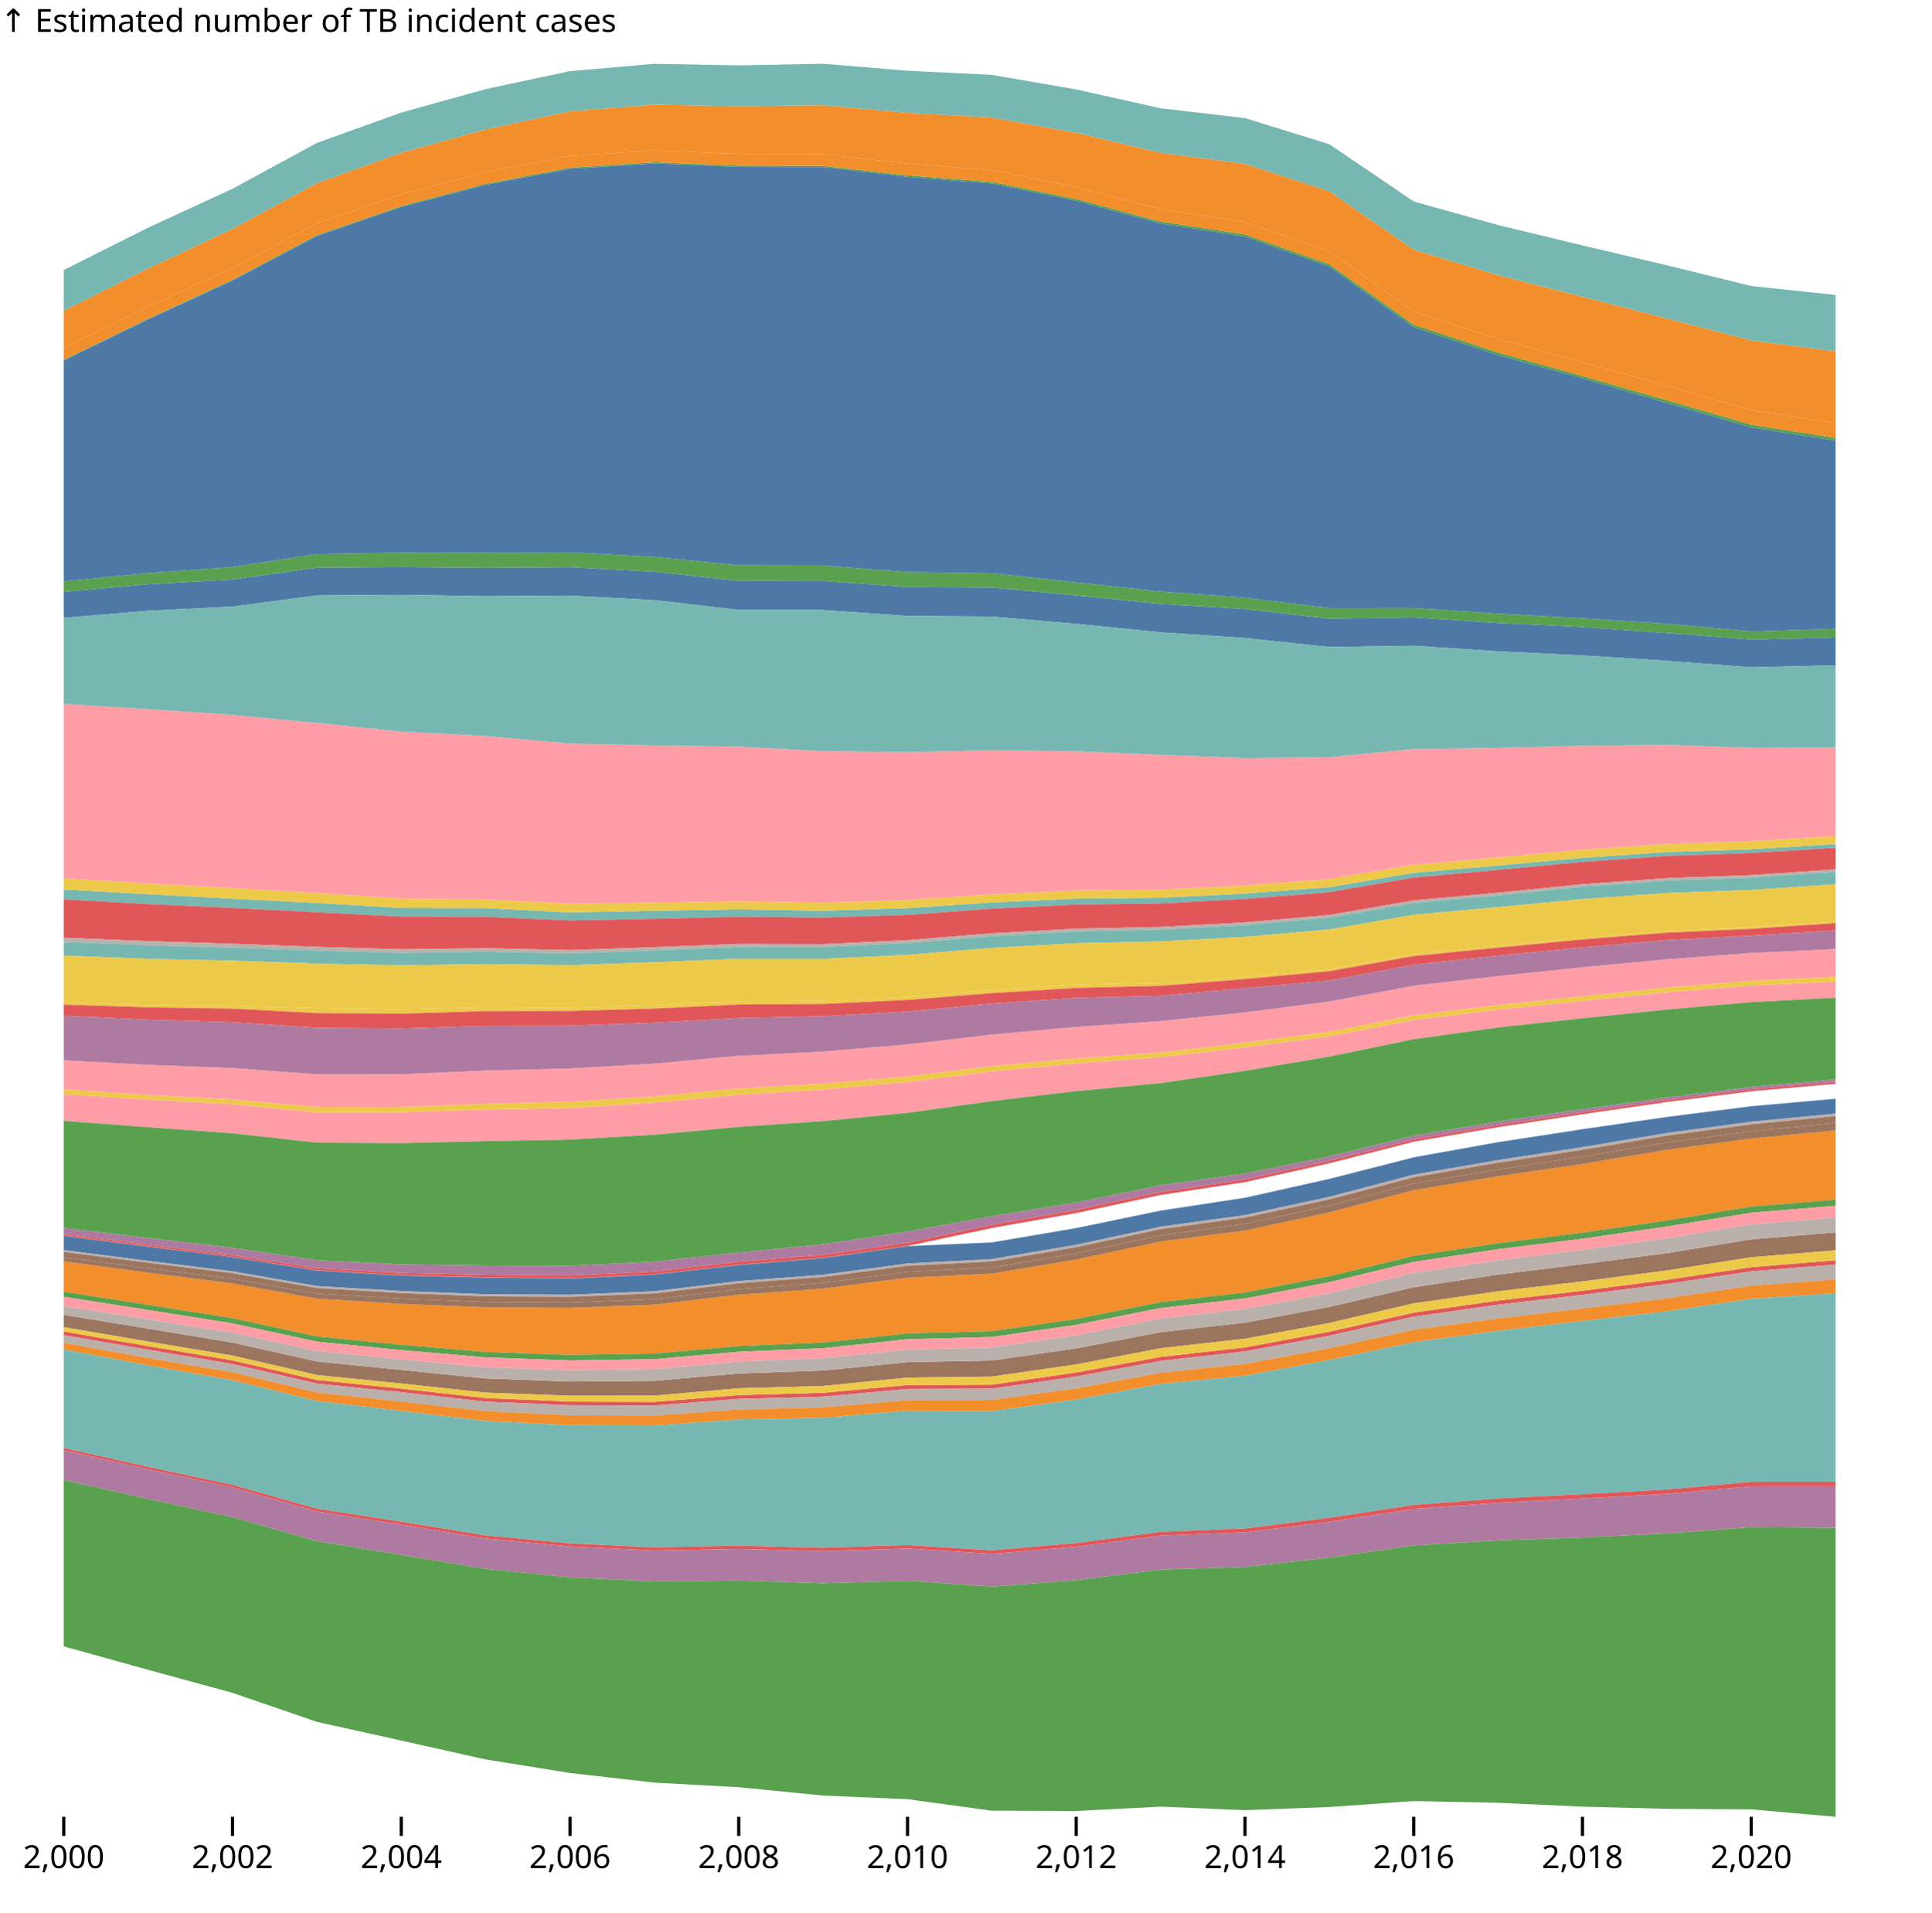
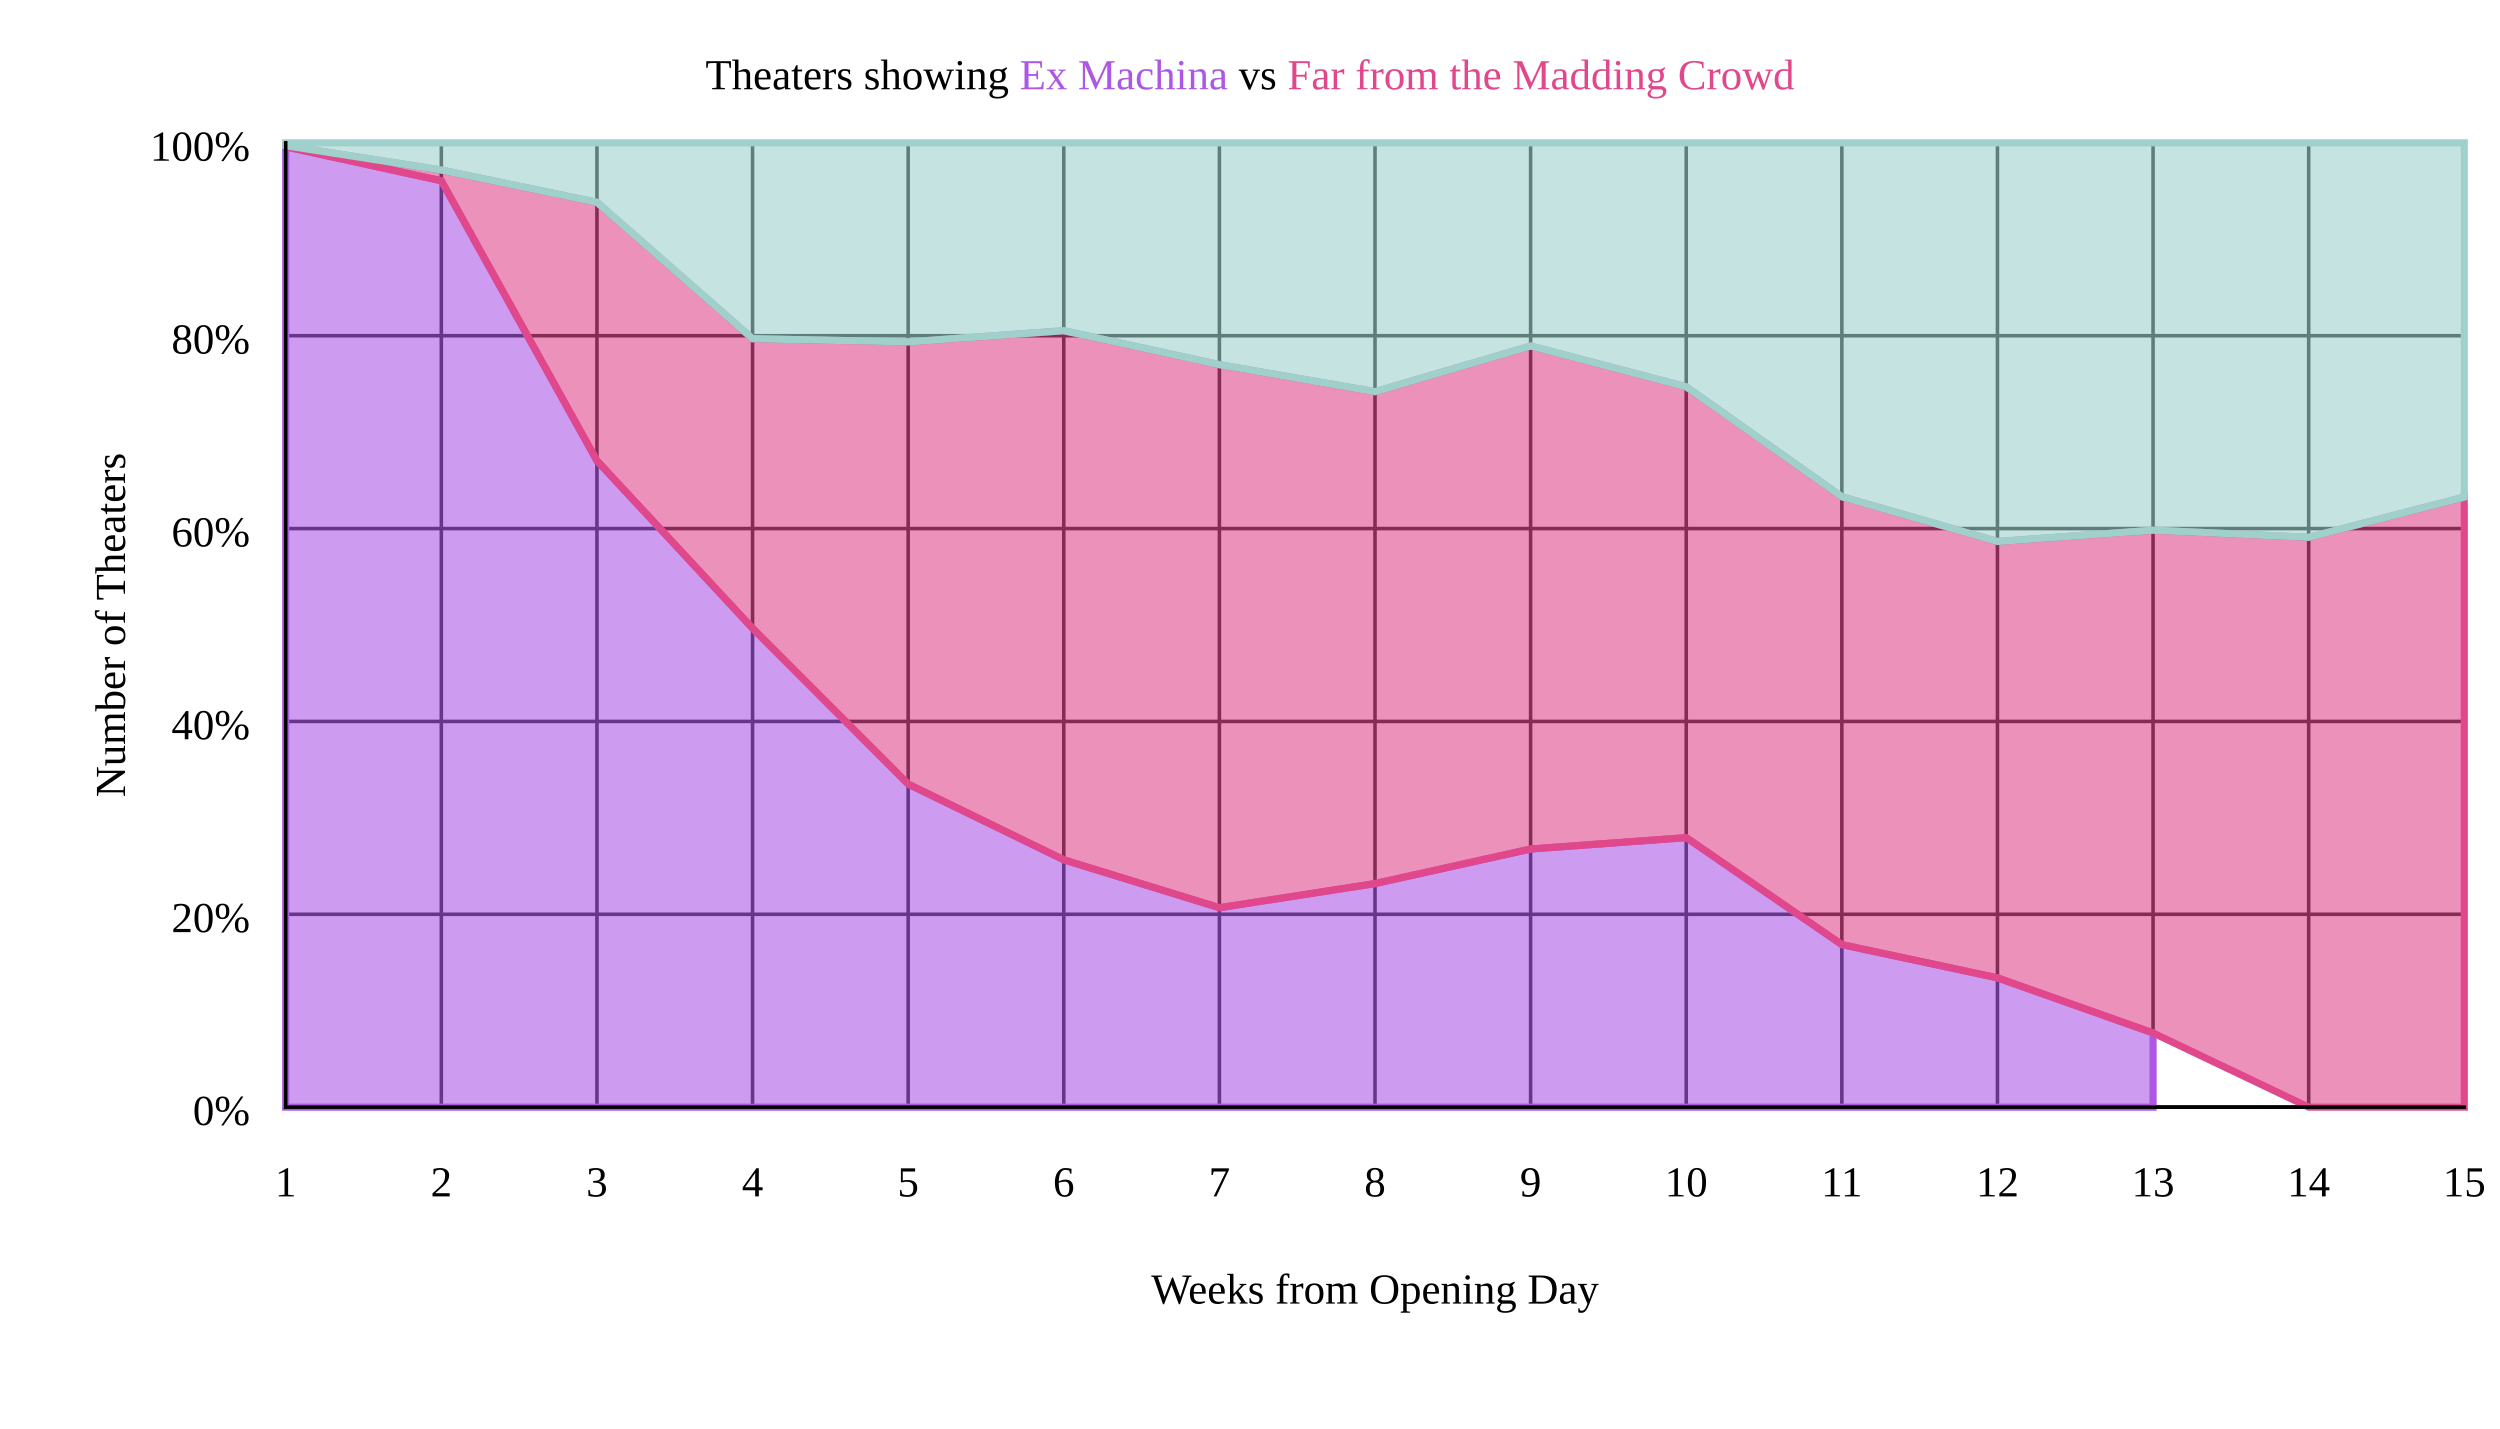
- <svg xmlns="http://www.w3.org/2000/svg" width="606" height="600" style="max-width:100%;height:intrinsic">
-   <path fill="#4e79a7" d="m20 387.745 26.476 3.398 26.476 3.27 26.477 4.221 26.476 1.56 26.476.63 26.476.325 26.476-1.265 26.477-2.99 26.476-2.178 26.476-3.739 26.476-1.185 26.476-4.496 26.476-5.478 26.477-4.034 26.476-5.914 26.476-6.772 26.476-4.757 26.476-4.064 26.477-3.845 26.476-3.362L576 344.717v4.658l-26.476 2.548-26.476 3.555-26.477 4.428-26.476 4.064-26.476 4.563-26.476 6.966-26.476 5.719-26.477 3.646-26.476 5.673-26.476 4.496-26.476 1.379-26.476 3.545-26.476 1.983-26.477 3.185-26.476 1.071-26.476-.131-26.476-1.018-26.476-1.56-26.477-4.61-26.476-3.27L20 392.209Z" />
-   <path fill="#f28e2c" d="m20 395.736 26.476 3.554 26.476 3.405 26.477 4.73 26.476 1.663 26.476 1.08 26.476.176 26.476-1.013 26.477-3.116 26.476-1.902 26.476-3.435 26.476-1.276 26.476-4.426 26.476-5.661 26.477-3.428 26.476-5.695 26.476-6.962 26.476-4.367 26.476-3.866 26.477-4.431 26.476-3.554L576 354.645v21.74l-26.476 2.179-26.476 4.33-26.477 3.849-26.476 3.283-26.476 3.979-26.476 6.38-26.476 5.112-26.477 3.04-26.476 5.273-26.476 3.843-26.476.695-26.476 2.852-26.476 1.125-26.477 2.34-26.476.431-26.476-.952-26.476-2.245-26.476-2.634-26.477-5.7-26.476-4.182L20 405.247Z" />
-   <path fill="#e15759" d="m20 417.747 26.476 4.583 26.476 4.473 26.477 6.147 26.476 2.711 26.476 2.963 26.476 1.107 26.476.094 26.477-2.127 26.476-.718 26.476-2.444 26.476-.112 26.476-3.824 26.476-4.885 26.477-2.982 26.476-4.937 26.476-5.973 26.476-3.784 26.476-3.089 26.477-3.442 26.476-3.942L576 395.387v1.34l-26.476 2.159-26.476 3.942-26.477 3.422-26.476 3.09-26.476 3.764-26.476 5.973-26.476 4.918-26.477 3.001-26.476 4.885-26.476 3.824-26.476.092-26.476 2.406-26.476.698-26.477 2.088-26.476-.093-26.476-1.127-26.476-2.963-26.476-2.711-26.477-6.128-26.476-4.473L20 418.912Z" />
-   <path fill="#76b7b2" d="m20 279.066 26.476 1.464 26.476 1.406 26.477 1.36 26.476 1.545 26.476.052 26.476 1.363 26.476-.527 26.477-.442 26.476.439 26.476-.835 26.476-1.773 26.476-1.207 26.476-.251 26.477-1.323 26.476-2.029 26.476-4.477 26.476-2.312 26.476-2.404 26.477-1.805 26.476-.87L576 264.808v1.184l-26.476 1.594-26.476.947-26.477 1.883-26.476 2.501-26.476 2.409-26.476 4.574-26.476 2.125-26.477 1.421-26.476.348-26.476 1.265-26.476 1.967-26.476.835-26.476-.244-26.477.635-26.476.528-26.476-1.169-26.476-.053-26.476-1.35-26.477-1.361-26.476-1.212L20 282.172Z" />
-   <path fill="#59a14f" d="m20 405.247 26.476 4.136 26.476 4.182 26.477 5.7 26.476 2.634 26.476 2.245 26.476.952 26.476-.431 26.477-2.34 26.476-1.125 26.476-2.852 26.476-.695 26.476-3.843 26.476-5.273 26.477-3.04 26.476-5.112 26.476-6.38 26.476-3.979 26.476-3.283 26.477-3.849 26.476-4.33L576 376.385v1.921l-26.476 2.179-26.476 4.33-26.477 3.83-26.476 3.284-26.476 3.978-26.476 6.36-26.476 5.132-26.477 2.982-26.476 5.273-26.476 3.824-26.476.694-26.476 2.833-26.476 1.106-26.477 2.321-26.476.411-26.476-.972-26.476-2.284-26.476-2.652-26.477-5.72-26.476-4.202L20 406.877Z" />
-   <path fill="#edc949" d="m20 275.572 26.476 1.658 26.476 1.406 26.477 1.555 26.476 1.738 26.476.247 26.476 1.363 26.476-.334 26.477-.441 26.476.439 26.476-.836 26.476-1.772 26.476-1.208 26.476-.25 26.477-1.324 26.476-2.028 26.476-4.477 26.476-2.312 26.476-2.404 26.477-1.805 26.476-.87L576 262.285v2.523l-26.476 1.632-26.476.87-26.477 1.805-26.476 2.404-26.476 2.312-26.476 4.477-26.476 2.029-26.477 1.323-26.476.251-26.476 1.207-26.476 1.773-26.476.835-26.476-.439-26.477.442-26.476.527-26.476-1.363-26.476-.052-26.476-1.545-26.477-1.36-26.476-1.406L20 279.066Z" />
-   <path fill="#af7aa1" d="m20 387.673 26.476 3.394 26.476 3.295 26.477 4.191 26.476 1.565 26.476.63 26.476.333 26.476-1.267 26.477-3.006 26.476-2.177 26.476-3.745 26.476-5.655 26.476-4.7 26.476-5.644 26.477-4.026 26.476-5.912 26.476-6.766 26.476-4.564 26.476-4.051 26.477-3.847 26.476-3.354L576 340.018v.04l-26.476 2.354-26.476 3.361-26.477 3.846-26.476 4.064-26.476 4.562-26.476 6.772-26.476 5.914-26.477 4.034-26.476 5.673-26.476 4.69-26.476 5.649-26.476 3.739-26.476 2.178-26.477 2.99-26.476 1.265-26.476-.325-26.476-.63-26.476-1.56-26.477-4.221-26.476-3.27L20 387.745Z" />
-   <path fill="#ff9da7" d="m20 332.664 26.476 1.434 26.476.985 26.477 1.978 26.476-.006 26.476-1.195 26.476-.638 26.476-1.519 26.477-2.443 26.476-1.343 26.476-2.231 26.476-3.093 26.476-2.409 26.476-1.82 26.477-2.726 26.476-3.427 26.476-4.942 26.476-3.031 26.476-2.769 26.477-2.508 26.476-1.976L576 297.762v8.734l-26.476 1.224-26.476 2.17-26.477 2.702-26.476 2.769-26.476 3.225-26.476 5.136-26.476 3.427-26.477 3.114-26.476 1.82-26.476 2.409-26.476 3.288-26.476 2.23-26.476 1.537-26.477 2.444-26.476 1.713-26.476.638-26.476 1-26.476.007-26.477-2.366-26.476-1.374L20 341.787Z" />
-   <path fill="#9c755f" d="m20 412.506 26.476 4.33 26.476 4.396 26.477 5.914 26.476 2.653 26.476 2.672 26.476.971 26.476-.217 26.477-2.321 26.476-.912 26.476-2.638 26.476-.5 26.476-3.824 26.476-5.079 26.477-2.982 26.476-4.938 26.476-6.166 26.476-3.978 26.476-3.284 26.477-3.441 26.476-4.33L576 386.653v5.629l-26.476 2.179-26.476 4.135-26.477 3.442-26.476 3.09-26.476 3.784-26.476 6.166-26.476 4.938-26.477 2.982-26.476 5.078-26.476 3.825-26.476.306-26.476 2.638-26.476.718-26.477 2.321-26.476.023-26.476-.972-26.476-2.866-26.476-2.653-26.477-6.108-26.476-4.395L20 416.388Z" />
-   <path fill="#bab0ab" d="m20 418.912 26.476 4.582 26.476 4.473 26.477 6.128 26.476 2.711 26.476 2.963 26.476 1.127 26.476.093 26.477-2.088 26.476-.698 26.476-2.406 26.476-.092 26.476-3.824 26.476-4.885 26.477-3.001 26.476-4.918 26.476-5.973 26.476-3.764 26.476-3.09 26.477-3.422 26.476-3.942L576 396.727v4.658l-26.476 1.966-26.476 3.941-26.477 3.228-26.476 3.09-26.476 3.571-26.476 5.778-26.476 4.918-26.477 2.807-26.476 4.885-26.476 3.63-26.476.092-26.476 2.212-26.476.698-26.477 1.894-26.476-.094-26.476-1.321-26.476-2.963-26.476-2.905-26.477-6.321-26.476-4.474L20 421.241Z" />
-   <path fill="#4e79a7" d="m20 421.241 26.476 4.776 26.476 4.474 26.477 6.321 26.476 2.905 26.476 2.963 26.476 1.321 26.476.094 26.477-1.894 26.476-.698 26.476-2.212 26.476-.092 26.476-3.63 26.476-4.885 26.477-2.807 26.476-4.918 26.476-5.778 26.476-3.571 26.476-3.09 26.477-3.228 26.476-3.941L576 401.385v.056l-26.476 1.964-26.476 3.942-26.477 3.226-26.476 3.087-26.476 3.571-26.476 5.776-26.476 4.918-26.477 2.806-26.476 4.882-26.476 3.63-26.476.091-26.476 2.209-26.476.701-26.477 1.892-26.476-.094-26.476-1.319-26.476-2.965-26.476-2.905-26.477-6.322-26.476-4.473L20 421.282Z" />
-   <path fill="#f28e2c" d="m20 421.282 26.476 4.776 26.476 4.473 26.477 6.322 26.476 2.905 26.476 2.965 26.476 1.319 26.476.094 26.477-1.892 26.476-.701 26.476-2.209 26.476-.091 26.476-3.63 26.476-4.882 26.477-2.806 26.476-4.918 26.476-5.776 26.476-3.571 26.476-3.087 26.477-3.226 26.476-3.942L576 401.441v4.271l-26.476 1.769-26.476 3.942-26.477 3.032-26.476 3.087-26.476 3.571-26.476 5.582-26.476 4.918-26.477 2.611-26.476 4.883-26.476 3.63-26.476-.103-26.476 2.209-26.476.506-26.477 1.892-26.476-.093-26.476-1.319-26.476-3.159-26.476-3.099-26.477-6.516-26.476-4.668L20 423.417Z" />
-   <path fill="#e15759" d="m20 282.172 26.476 1.463 26.476 1.212 26.477 1.361 26.476 1.35 26.476.053 26.476 1.169 26.476-.528 26.477-.635 26.476.244 26.476-.835 26.476-1.967 26.476-1.265 26.476-.348 26.477-1.421 26.476-2.125 26.476-4.574 26.476-2.409 26.476-2.501 26.477-1.883 26.476-.947L576 265.992v6.794l-26.476 1.787-26.476.948-26.477 1.883-26.476 2.695-26.476 2.409-26.476 4.573-26.476 2.32-26.477 1.421-26.476.542-26.476 1.459-26.476 2.161-26.476 1.224-26.476-.051-26.477 1.024-26.476.915-26.476-.586-26.476.336-26.476-.768-26.477-.973-26.476-.824L20 294.206Z" />
-   <path fill="#76b7b2" d="m20 423.417 26.476 4.97 26.476 4.668 26.477 6.516 26.476 3.099 26.476 3.159 26.476 1.319 26.476.093 26.477-1.892 26.476-.506 26.476-2.209 26.476.103 26.476-3.63 26.476-4.883 26.477-2.611 26.476-4.918 26.476-5.582 26.476-3.571 26.476-3.087 26.477-3.032 26.476-3.942L576 405.712v59.201l-26.476.022-26.476 2.389-26.477 1.48-26.476 1.34-26.476 2.018-26.476 4.029-26.476 3.366-26.477 1.058-26.476 3.524-26.476 2.271-26.476-1.656-26.476.851-26.476-.659-26.477.534-26.476-1.259-26.476-2.483-26.476-4.324-26.476-4.07-26.477-7.486-26.476-5.638L20 454.279Z" />
-   <path fill="#59a14f" d="m20 112.856 26.476-12.9 26.476-12.201 26.477-13.992 26.476-9.132 26.476-6.973 26.476-5.062 26.476-1.712 26.477 1.073 26.476.07 26.476 2.969 26.476 2.071 26.476 5.353 26.476 7.067 26.477 4.053 26.476 9.365 26.476 18.932 26.476 8.752 26.476 7.359 26.477 7.59 26.476 7.67L576 137.38v.873l-26.476-4.191-26.476-7.67-26.477-7.706-26.476-7.301-26.476-8.752-26.476-19.01-26.476-9.423-26.477-4.111-26.476-7.126-26.476-5.392-26.476-2.11-26.476-3.046-26.476-.051-26.477-1.111-26.476 1.692-26.476 5.043-26.476 6.935-26.476 9.131-26.477 13.973-26.476 12.181L20 113.108Z" />
-   <path fill="#edc949" d="m20 314.38 26.476.832 26.476.383 26.477.717 26.476.342 26.476-.573 26.476.139 26.476-.937 26.477-1.065 26.476-.159 26.476-1.26 26.476-2.181 26.476-1.672 26.476-.558 26.477-2.008 26.476-2.34 26.476-4.786 26.476-2.605 26.476-2.516 26.477-2.101 26.476-1.16L576 289.085v.524l-26.476 1.806-26.476 1.2-26.477 2.119-26.476 2.575-26.476 2.643-26.476 4.748-26.476 2.457-26.477 2.143-26.476.655-26.476 1.633-26.476 2.123-26.476 1.26-26.476.178-26.477 1.279-26.476.743-26.476.055-26.476.806-26.476-.187-26.477-1.395-26.476-.403L20 315.195Z" />
-   <path fill="#af7aa1" d="m20 385.227 26.476 3.181 26.476 3.062 26.477 3.919 26.476 1.294 26.476.358 26.476.1 26.476-1.325 26.477-2.851 26.476-2.585 26.476-3.958 26.476-4.86 26.476-4.292 26.476-5.411 26.477-3.676 26.476-5.427 26.476-6.436 26.476-4.448 26.476-3.876 26.477-3.692 26.476-3.295L576 338.64v.815l-26.476 2.33-26.476 3.334-26.477 3.867-26.476 4.011-26.476 4.507-26.476 6.688-26.476 5.854-26.477 3.948-26.476 5.605-26.476 4.68-26.476 5.637-26.476 3.764-26.476 2.197-26.477 3.045-26.476 1.325-26.476-.294-26.476-.553-26.476-1.488-26.477-4.113-26.476-3.256L20 387.168Z" />
-   <path fill="#ff9da7" d="m20 220.835 26.476 1.658 26.476 1.794 26.477 2.525 26.476 2.71 26.476 1.411 26.476 2.333 26.476.637 26.477.335 26.476 1.41 26.476.329 26.476-.608 26.476.345 26.476 1.109 26.477 1.005 26.476-.282 26.476-2.535 26.476-.371 26.476-.657 26.477-.253 26.476.878 26.476-.08v27.757l-26.476 1.632-26.476.87-26.477 1.805-26.476 2.404-26.476 2.312-26.476 4.477-26.476 2.028-26.477 1.324-26.476.25-26.476 1.208-26.476 1.772-26.476.836-26.476-.439-26.477.441-26.476.334-26.476-1.363-26.476-.247-26.476-1.738-26.477-1.555-26.476-1.406L20 275.572Z" />
-   <path fill="#9c755f" d="m20 394.455 26.476 3.437 26.476 3.308 26.477 4.653 26.476 1.585 26.476 1.061 26.476.156 26.476-1.051 26.477-3.156 26.476-1.941 26.476-3.492 26.476-1.315 26.476-4.465 26.476-5.661 26.477-3.623 26.476-5.694 26.476-6.962 26.476-4.367 26.476-4.06 26.477-4.431 26.476-3.554L576 352.316v2.329l-26.476 2.567-26.476 3.554-26.477 4.431-26.476 3.866-26.476 4.367-26.476 6.962-26.476 5.695-26.477 3.428-26.476 5.661-26.476 4.426-26.476 1.276-26.476 3.435-26.476 1.902-26.477 3.116-26.476 1.013-26.476-.176-26.476-1.08-26.476-1.663-26.477-4.73-26.476-3.405L20 395.736Z" />
-   <path fill="#bab0ab" d="m20 392.242 26.476 3.398 26.476 3.27 26.477 4.614 26.476 1.565 26.476 1.023 26.476.136 26.476-1.09 26.477-3.194 26.476-1.98 26.476-3.531 26.476-1.374 26.476-4.503 26.476-5.661 26.477-3.642 26.476-5.714 26.476-6.962 26.476-4.58 26.476-4.06 26.477-4.432 26.476-3.553L576 349.424v.757l-26.476 2.567-26.476 3.553-26.477 4.432-26.476 4.06-26.476 4.561-26.476 6.962-26.476 5.694-26.477 3.623-26.476 5.661-26.476 4.484-26.476 1.354-26.476 3.512-26.476 1.96-26.477 3.195-26.476 1.071-26.476-.137-26.476-1.042-26.476-1.585-26.477-4.633-26.476-3.289L20 392.766Z" />
-   <path fill="#4e79a7" d="m20 185.703 26.476-2.419 26.476-1.505 26.477-3.686 26.476-.203 26.476.247 26.476-.19 26.476 1.414 26.477 2.858 26.476.051 26.476 1.881 26.476.169 26.476 2.48 26.476 2.662 26.477 1.587 26.476 3.018 26.476-.4 26.476 1.764 26.476 1.284 26.477 1.883 26.476 2.042 26.476-.662v8.735l-26.476.661-26.476-2.042-26.477-1.688-26.476-1.284-26.476-1.764-26.476.4-26.476-2.824-26.477-1.782-26.476-2.661-26.476-2.286-26.476-.169-26.476-1.881-26.476-.051-26.477-3.053-26.476-1.413-26.476.19-26.476-.441-26.476.202-26.477 3.492-26.476 1.312L20 193.855Z" />
-   <path fill="#f28e2c" d="m20 109.168 26.476-12.9 26.476-12.201 26.477-13.992 26.476-9.131 26.476-6.974 26.476-5.062 26.476-1.712 26.477 1.073 26.476.07 26.476 2.969 26.476 2.071 26.476 5.353 26.476 6.873 26.477 4.053 26.476 9.171 26.476 18.932 26.476 8.558 26.476 7.359 26.477 7.395 26.476 7.671L576 132.721v4.659l-26.476-4.172-26.476-7.67-26.477-7.59-26.476-7.359-26.476-8.752-26.476-18.932-26.476-9.365-26.477-4.053-26.476-7.067-26.476-5.353-26.476-2.071-26.476-2.969-26.476-.07-26.477-1.073-26.476 1.712-26.476 5.062-26.476 6.973-26.476 9.132-26.477 13.992-26.476 12.201L20 112.856Z" />
-   <path fill="#e15759" d="m20 454.279 26.476 5.941 26.476 5.638 26.477 7.486 26.476 4.07 26.476 4.324 26.476 2.483 26.476 1.259 26.477-.534 26.476.659 26.476-.851 26.476 1.656 26.476-2.271 26.476-3.524 26.477-1.058 26.476-3.366 26.476-4.029 26.476-2.018 26.476-1.34 26.477-1.48 26.476-2.389 26.476-.022v1.436l-26.476.003-26.476 2.35-26.477 1.46-26.476 1.302-26.476 1.979-26.476 4.01-26.476 3.326-26.477 1.02-26.476 3.505-26.476 2.232-26.476-1.676-26.476.812-26.476-.677-26.477.494-26.476-1.278-26.476-2.503-26.476-4.362-26.476-4.128-26.477-7.545-26.476-5.676L20 455.017Z" />
-   <path fill="#76b7b2" d="m20 193.855 26.476-2.224 26.476-1.312 26.477-3.492 26.476-.202 26.476.441 26.476-.19 26.476 1.413 26.477 3.053 26.476.051 26.476 1.881 26.476.169 26.476 2.286 26.476 2.661 26.477 1.782 26.476 2.824 26.476-.4 26.476 1.764 26.476 1.284 26.477 1.688 26.476 2.042 26.476-.661v25.815l-26.476.08-26.476-.878-26.477.253-26.476.657-26.476.371-26.476 2.535-26.476.282-26.477-1.005-26.476-1.109-26.476-.345-26.476.608-26.476-.329-26.476-1.41-26.477-.335-26.476-.637-26.476-2.333-26.476-1.411-26.476-2.71-26.477-2.525-26.476-1.794L20 220.835Z" />
-   <path fill="#59a14f" d="m20 182.403 26.476-2.613 26.476-1.893 26.477-4.075 26.476-.396 26.476.053 26.476-.19 26.476 1.413 26.477 2.664 26.476.051 26.476 2.076 26.476.363 26.476 2.868 26.476 2.856 26.477 1.976 26.476 3.212 26.476-.013 26.476 1.765 26.476 1.478 26.477 1.688 26.476 2.43 26.476-.855v2.717l-26.476.662-26.476-2.042-26.477-1.883-26.476-1.284-26.476-1.764-26.476.4-26.476-3.018-26.477-1.587-26.476-2.662-26.476-2.48-26.476-.169-26.476-1.881-26.476-.051-26.477-2.858-26.476-1.414-26.476.19-26.476-.247-26.476.203-26.477 3.686-26.476 1.505L20 185.703Z" />
-   <path fill="#edc949" d="m20 416.388 26.476 4.525 26.476 4.395 26.477 6.108 26.476 2.653 26.476 2.866 26.476.972 26.476-.023 26.477-2.321 26.476-.718 26.476-2.638 26.476-.306 26.476-3.825 26.476-5.078 26.477-2.982 26.476-4.938 26.476-6.166 26.476-3.784 26.476-3.09 26.477-3.442 26.476-4.135L576 392.282v3.105l-26.476 2.179-26.476 3.942-26.477 3.442-26.476 3.089-26.476 3.784-26.476 5.973-26.476 4.937-26.477 2.982-26.476 4.885-26.476 3.824-26.476.112-26.476 2.444-26.476.718-26.477 2.127-26.476-.094-26.476-1.107-26.476-2.963-26.476-2.711-26.477-6.147-26.476-4.473L20 417.747Z" />
-   <path fill="#af7aa1" d="m20 455.017 26.476 5.98 26.476 5.676 26.477 7.545 26.476 4.128 26.476 4.362 26.476 2.503 26.476 1.278 26.477-.494 26.476.677 26.476-.812 26.476 1.676 26.476-2.232 26.476-3.505 26.477-1.02 26.476-3.326 26.476-4.01 26.476-1.979 26.476-1.302 26.477-1.46 26.476-2.35 26.476-.003v13.005l-26.476-.191-26.476 1.962-26.477 1.266-26.476.913-26.476 1.591-26.476 3.816-26.476 2.938-26.477.826-26.476 3.31-26.476 2.039-26.476-1.87-26.476.812-26.476-.872-26.477.3-26.476-1.278-26.476-2.697-26.476-4.362-26.476-4.322-26.477-7.545-26.476-5.676L20 464.334Z" />
-   <path fill="#ff9da7" d="m20 343.301 26.476 1.628 26.476 1.509 26.477 2.56 26.476-.064 26.476-.807 26.476-.482 26.476-1.713 26.477-2.463 26.476-1.615 26.476-2.405 26.476-3.307 26.476-2.545 26.476-1.917 26.477-3.094 26.476-3.486 26.476-5.077 26.476-3.284 26.476-2.711 26.477-2.721 26.476-2.131L576 307.971v5.047l-26.476 1.399-26.476 2.324-26.477 2.722-26.476 2.905-26.476 3.672-26.476 5.465-26.476 4.456-26.477 3.871-26.476 2.5-26.476 3.127-26.476 3.695-26.476 2.6-26.476 1.808-26.477 2.463-26.476 1.519-26.476.482-26.476.613-26.476-.13-26.477-2.948-26.476-1.897L20 351.647Z" />
-   <path fill="#9c755f" d="m20 392.766 26.476 3.418 26.476 3.289 26.477 4.633 26.476 1.585 26.476 1.042 26.476.137 26.476-1.071 26.477-3.195 26.476-1.96 26.476-3.512 26.476-1.354 26.476-4.484 26.476-5.661 26.477-3.623 26.476-5.694 26.476-6.962 26.476-4.561 26.476-4.06 26.477-4.432 26.476-3.553L576 350.181v2.135l-26.476 2.567-26.476 3.554-26.477 4.431-26.476 4.06-26.476 4.367-26.476 6.962-26.476 5.694-26.477 3.623-26.476 5.661-26.476 4.465-26.476 1.315-26.476 3.492-26.476 1.941-26.477 3.156-26.476 1.051-26.476-.156-26.476-1.061-26.476-1.585-26.477-4.653-26.476-3.308L20 394.455Z" />
-   <path fill="#bab0ab" d="m20 294.206 26.476 1.075 26.476.824 26.477.973 26.476.768 26.476-.336 26.476.586 26.476-.915 26.477-1.024 26.476.051 26.476-1.224 26.476-2.161 26.476-1.459 26.476-.542 26.477-1.421 26.476-2.32 26.476-4.573 26.476-2.409 26.476-2.695 26.477-1.883 26.476-.948L576 272.786v.737l-26.476 1.788-26.476.967-26.477 1.902-26.476 2.715-26.476 2.408-26.476 4.594-26.476 2.339-26.477 1.421-26.476.561-26.476 1.479-26.476 2.18-26.476 1.263-26.476-.032-26.477 1.063-26.476.935-26.476-.528-26.476.374-26.476-.729-26.477-.915-26.476-.765L20 295.506Z" />
-   <path fill="#4e79a7" d="m20 295.506 26.476 1.037 26.476.765 26.477.915 26.476.729 26.476-.374 26.476.528 26.476-.935 26.477-1.063 26.476.032 26.476-1.263 26.476-2.18 26.476-1.479 26.476-.561 26.477-1.421 26.476-2.339 26.476-4.594 26.476-2.408 26.476-2.715 26.477-1.902 26.476-.967L576 273.523v.031l-26.476 1.788-26.476.965-26.477 1.906-26.476 2.711-26.476 2.411-26.476 4.593-26.476 2.339-26.477 1.423-26.476.559-26.476 1.477-26.476 2.182-26.476 1.261-26.476-.034-26.477 1.063-26.476.937-26.476-.526-26.476.378-26.476-.729-26.477-.915-26.476-.769L20 295.547Z" />
-   <path fill="#f28e2c" d="m20 97.522 26.476-13.288 26.476-12.395 26.477-14.381 26.476-9.519 26.476-7.362 26.476-5.645 26.476-2.099 26.477.49 26.476-.318 26.476 2.386 26.476 1.489 26.476 4.771 26.476 6.29 26.477 3.471 26.476 8.589 26.476 18.35 26.476 7.975 26.476 6.777 26.477 6.813 26.476 6.894L576 110.206v22.515l-26.476-3.977-26.476-7.671-26.477-7.395-26.476-7.359-26.476-8.558-26.476-18.932-26.476-9.171-26.477-4.053-26.476-6.873-26.476-5.353-26.476-2.071-26.476-2.969-26.476-.07-26.477-1.073-26.476 1.712-26.476 5.062-26.476 6.974-26.476 9.131-26.477 13.992-26.476 12.201L20 109.168Z" />
-   <path fill="#e15759" d="m20 315.195 26.476.852 26.476.403 26.477 1.395 26.476.187 26.476-.806 26.476-.055 26.476-.743 26.477-1.279 26.476-.178 26.476-1.26 26.476-2.123 26.476-1.633 26.476-.655 26.477-2.143 26.476-2.457 26.476-4.748 26.476-2.643 26.476-2.575 26.477-2.119 26.476-1.2L576 289.609v2.329l-26.476 1.613-26.476 1.393-26.477 2.314-26.476 2.575-26.476 2.837-26.476 4.941-26.476 2.457-26.477 2.338-26.476.655-26.476 1.827-26.476 2.511-26.476 1.454-26.476.567-26.477 1.472-26.476.937-26.476.056-26.476.806-26.476-.188-26.477-1.783-26.476-.791L20 318.689Z" />
-   <path fill="#76b7b2" d="m20 295.547 26.476 1.027 26.476.769 26.477.915 26.476.729 26.476-.378 26.476.526 26.476-.937 26.477-1.063 26.476.034 26.476-1.261 26.476-2.182 26.476-1.477 26.476-.559 26.477-1.423 26.476-2.339 26.476-4.593 26.476-2.411 26.476-2.711 26.477-1.906 26.476-.965L576 273.554v3.882l-26.476 1.788-26.476.965-26.477 1.906-26.476 2.517-26.476 2.41-26.476 4.594-26.476 2.339-26.477 1.423-26.476.559-26.476 1.477-26.476 2.182-26.476 1.261-26.476-.034-26.477 1.063-26.476.937-26.476-.332-26.476.378-26.476-.535-26.477-.914-26.476-.576L20 299.817Z" />
-   <path fill="#59a14f" d="m20 464.334 26.476 5.98 26.476 5.676 26.477 7.545 26.476 4.322 26.476 4.362 26.476 2.697 26.476 1.278 26.477-.3 26.476.872 26.476-.812 26.476 1.87 26.476-2.039 26.476-3.31 26.477-.826 26.476-2.938 26.476-3.816 26.476-1.591 26.476-.913 26.477-1.266 26.476-1.962 26.476.191V570l-26.476-2.326-26.476-.173-26.477-.676-26.476-1.221-26.476-.544-26.476 1.874-26.476.997-26.477-1.115-26.476 1.369-26.476-.096-26.476-3.617-26.476-1.129-26.476-2.619-26.477-1.447-26.476-3.024-26.476-4.25-26.476-5.916-26.476-5.874-26.477-9.098-26.476-7.229L20 516.547Z" />
-   <path fill="#edc949" d="m20 341.787 26.476 1.822 26.476 1.374 26.477 2.366 26.476-.007 26.476-1 26.476-.638 26.476-1.713 26.477-2.444 26.476-1.537 26.476-2.23 26.476-3.288 26.476-2.409 26.476-1.82 26.477-3.114 26.476-3.427 26.476-5.136 26.476-3.225 26.476-2.769 26.477-2.702 26.476-2.17L576 306.496v1.475l-26.476 1.205-26.476 2.131-26.477 2.721-26.476 2.711-26.476 3.284-26.476 5.077-26.476 3.486-26.477 3.094-26.476 1.917-26.476 2.545-26.476 3.307-26.476 2.405-26.476 1.615-26.477 2.463-26.476 1.713-26.476.482-26.476.807-26.476.064-26.477-2.56-26.476-1.509L20 343.301Z" />
-   <path fill="#af7aa1" d="m20 392.209 26.476 3.398 26.476 3.27 26.477 4.61 26.476 1.56 26.476 1.018 26.476.131 26.476-1.071 26.477-3.185 26.476-1.983 26.476-3.545 26.476-1.379 26.476-4.496 26.476-5.673 26.477-3.646 26.476-5.719 26.476-6.966 26.476-4.563 26.476-4.064 26.477-4.428 26.476-3.555L576 349.375v.049l-26.476 2.548-26.476 3.553-26.477 4.432-26.476 4.06-26.476 4.58-26.476 6.962-26.476 5.714-26.477 3.642-26.476 5.661-26.476 4.503-26.476 1.374-26.476 3.531-26.476 1.98-26.477 3.194-26.476 1.09-26.476-.136-26.476-1.023-26.476-1.565-26.477-4.614-26.476-3.27L20 392.242Z" />
-   <path fill="#ff9da7" d="m20 406.877 26.476 4.136 26.476 4.202 26.477 5.72 26.476 2.652 26.476 2.284 26.476.972 26.476-.411 26.477-2.321 26.476-1.106 26.476-2.833 26.476-.694 26.476-3.824 26.476-5.273 26.477-2.982 26.476-5.132 26.476-6.36 26.476-3.978 26.476-3.284 26.477-3.83 26.476-4.33L576 378.306v3.688l-26.476 2.179-26.476 4.33-26.477 3.636-26.476 3.283-26.476 3.979-26.476 6.36-26.476 4.938-26.477 2.982-26.476 5.272-26.476 3.825-26.476.694-26.476 2.638-26.476 1.106-26.477 2.321-26.476.411-26.476-.971-26.476-2.478-26.476-2.653-26.477-5.72-26.476-4.201L20 409.789Z" />
-   <path fill="#9c755f" d="m20 314.375 26.476.833 26.476.381 26.477.72 26.476.341 26.476-.572 26.476.138 26.476-.937 26.477-1.063 26.476-.16 26.476-1.261 26.476-2.182 26.476-1.672 26.476-.559 26.477-2.005 26.476-2.339 26.476-4.787 26.476-2.605 26.476-2.517 26.477-2.1 26.476-1.159L576 289.083v.002l-26.476 1.787-26.476 1.16-26.477 2.101-26.476 2.516-26.476 2.605-26.476 4.786-26.476 2.34-26.477 2.008-26.476.558-26.476 1.672-26.476 2.181-26.476 1.26-26.476.159-26.477 1.065-26.476.937-26.476-.139-26.476.573-26.476-.342-26.477-.717-26.476-.383L20 314.38Z" />
-   <path fill="#bab0ab" d="m20 409.789 26.476 4.136 26.476 4.201 26.477 5.72 26.476 2.653 26.476 2.478 26.476.971 26.476-.411 26.477-2.321 26.476-1.106 26.476-2.638 26.476-.694 26.476-3.825 26.476-5.272 26.477-2.982 26.476-4.938 26.476-6.36 26.476-3.979 26.476-3.283 26.477-3.636 26.476-4.33L576 381.994v4.659l-26.476 2.179-26.476 4.33-26.477 3.441-26.476 3.284-26.476 3.978-26.476 6.166-26.476 4.938-26.477 2.982-26.476 5.079-26.476 3.824-26.476.5-26.476 2.638-26.476.912-26.477 2.321-26.476.217-26.476-.971-26.476-2.672-26.476-2.653-26.477-5.914-26.476-4.396L20 412.506Z" />
-   <path fill="#4e79a7" d="m20 113.108 26.476-12.9 26.476-12.181 26.477-13.973 26.476-9.131 26.476-6.935 26.476-5.043 26.476-1.692 26.477 1.111 26.476.051 26.476 3.046 26.476 2.11 26.476 5.392 26.476 7.126 26.477 4.111 26.476 9.423 26.476 19.01 26.476 8.752 26.476 7.301 26.477 7.706 26.476 7.67L576 138.253v59.008l-26.476.855-26.476-2.43-26.477-1.688-26.476-1.478-26.476-1.765-26.476.013-26.476-3.212-26.477-1.976-26.476-2.856-26.476-2.868-26.476-.363-26.476-2.076-26.476-.051-26.477-2.664-26.476-1.413-26.476.19-26.476-.053-26.476.396-26.477 4.075-26.476 1.893L20 182.403Z" />
-   <path fill="#e15759" d="m20 387.168 26.476 3.375 26.476 3.256 26.477 4.113 26.476 1.488 26.476.553 26.476.294 26.476-1.325 26.477-3.045 26.476-2.197 26.476-3.764 26.476-5.637 26.476-4.68 26.476-5.605 26.477-3.948 26.476-5.854 26.476-6.688 26.476-4.507 26.476-4.011 26.477-3.867 26.476-3.334 26.476-2.33v.563l-26.476 2.349-26.476 3.354-26.477 3.847-26.476 4.051-26.476 4.564-26.476 6.766-26.476 5.912-26.477 4.026-26.476 5.644-26.476 4.7-26.476 5.655-26.476 3.745-26.476 2.177-26.477 3.006-26.476 1.267-26.476-.333-26.476-.63-26.476-1.565-26.477-4.191-26.476-3.295L20 387.673Z" />
-   <path fill="#76b7b2" d="m20 84.711 26.476-13.288 26.476-12.201 26.477-14.381 26.476-9.519 26.476-7.362 26.476-5.644 26.476-2.294 26.477.49L258.286 20l26.476 2.192 26.476 1.295 26.476 4.576 26.476 5.903 26.477 3.083 26.476 8.2 26.476 17.962 26.476 7.393 26.476 6.389 26.477 6.23 26.476 6.506L576 92.542v17.664l-26.476-3.396-26.476-6.894-26.477-6.813-26.476-6.777-26.476-7.975-26.476-18.35-26.476-8.589-26.477-3.471-26.476-6.29-26.476-4.771-26.476-1.489-26.476-2.386-26.476.318-26.477-.49-26.476 2.099-26.476 5.645-26.476 7.362-26.476 9.519-26.477 14.381-26.476 12.395L20 97.522Z" />
-   <path fill="#59a14f" d="m20 351.647 26.476 2.017 26.476 1.897 26.477 2.948 26.476.13 26.476-.613 26.476-.482 26.476-1.519 26.477-2.463 26.476-1.808 26.476-2.6 26.476-3.695 26.476-3.127 26.476-2.5 26.477-3.871 26.476-4.456 26.476-5.465 26.476-3.672 26.476-2.905 26.477-2.722 26.476-2.324L576 313.018v25.622l-26.476 2.369-26.476 3.295-26.477 3.692-26.476 3.876-26.476 4.448-26.476 6.436-26.476 5.427-26.477 3.676-26.476 5.411-26.476 4.292-26.476 4.86-26.476 3.958-26.476 2.585-26.477 2.851-26.476 1.325-26.476-.1-26.476-.358-26.476-1.294-26.477-3.919-26.476-3.062L20 385.227Z" />
-   <path fill="#edc949" d="m20 299.817 26.476 1.027 26.476.576 26.477.914 26.476.535 26.476-.378 26.476.332 26.476-.937 26.477-1.063 26.476.034 26.476-1.261 26.476-2.182 26.476-1.477 26.476-.559 26.477-1.423 26.476-2.339 26.476-4.594 26.476-2.41 26.476-2.517 26.477-1.906 26.476-.965L576 277.436v11.647l-26.476 1.787-26.476 1.159-26.477 2.1-26.476 2.517-26.476 2.605-26.476 4.787-26.476 2.339-26.477 2.005-26.476.559-26.476 1.672-26.476 2.182-26.476 1.261-26.476.16-26.477 1.063-26.476.937-26.476-.138-26.476.572-26.476-.341-26.477-.72-26.476-.381L20 314.375Z" />
-   <path fill="#af7aa1" d="m20 318.689 26.476 1.24 26.476.791 26.477 1.783 26.476.188 26.476-.806 26.476-.056 26.476-.937 26.477-1.472 26.476-.567 26.476-1.454 26.476-2.511 26.476-1.827 26.476-.655 26.477-2.338 26.476-2.457 26.476-4.941 26.476-2.837 26.476-2.575 26.477-2.314 26.476-1.393L576 291.938v5.824l-26.476 1.223-26.476 1.976-26.477 2.508-26.476 2.769-26.476 3.031-26.476 4.942-26.476 3.427-26.477 2.726-26.476 1.82-26.476 2.409-26.476 3.093-26.476 2.231-26.476 1.343-26.477 2.443-26.476 1.519-26.476.638-26.476 1.195-26.476.006-26.477-1.978-26.476-.985L20 332.664Z" />
-   <g fill="none" font-family="sans-serif" font-size="10" text-anchor="middle">
-     <g class="tick">
-       <path stroke="currentColor" d="M20 570v6" />
-       <text y="9" fill="currentColor" dy=".71em" transform="translate(20 570)">2,000</text>
+ <svg class="visualization-layer" width="700" height="400" style="position:absolute">
+   <g class="data-visualization" data-testid="data-visualization" aria-label="Visualization with a complex title. Use arrow keys to navigate elements.">
+     <g class="axis axis-tick-lines" aria-hidden="true">
+       <g class="axis axis y left">
+         <g class="tick-line tick left axis y left">
+           <path fill="none" stroke="#000" d="M80 310h610" class="tick-line tick left axis y left" />
+         </g>
+         <g class="tick-line tick left axis y left">
+           <path fill="none" stroke="#000" d="M80 256h610" class="tick-line tick left axis y left" />
+         </g>
+         <g class="tick-line tick left axis y left">
+           <path fill="none" stroke="#000" d="M80 202h610" class="tick-line tick left axis y left" />
+         </g>
+         <g class="tick-line tick left axis y left">
+           <path fill="none" stroke="#000" d="M80 148h610" class="tick-line tick left axis y left" />
+         </g>
+         <g class="tick-line tick left axis y left">
+           <path fill="none" stroke="#000" d="M80 94h610" class="tick-line tick left axis y left" />
+         </g>
+         <g class="tick-line tick left axis y left">
+           <path fill="none" stroke="#000" d="M80 40h610" class="tick-line tick left axis y left" />
+         </g>
+       </g>
+       <g class="axis axis x bottom">
+         <g class="tick-line tick bottom axis x bottom">
+           <path fill="none" stroke="#000" d="M80 40v270" class="tick-line tick bottom axis x bottom" />
+         </g>
+         <g class="tick-line tick bottom axis x bottom">
+           <path fill="none" stroke="#000" d="M123.571 40v270" class="tick-line tick bottom axis x bottom" />
+         </g>
+         <g class="tick-line tick bottom axis x bottom">
+           <path fill="none" stroke="#000" d="M167.143 40v270" class="tick-line tick bottom axis x bottom" />
+         </g>
+         <g class="tick-line tick bottom axis x bottom">
+           <path fill="none" stroke="#000" d="M210.714 40v270" class="tick-line tick bottom axis x bottom" />
+         </g>
+         <g class="tick-line tick bottom axis x bottom">
+           <path fill="none" stroke="#000" d="M254.286 40v270" class="tick-line tick bottom axis x bottom" />
+         </g>
+         <g class="tick-line tick bottom axis x bottom">
+           <path fill="none" stroke="#000" d="M297.857 40v270" class="tick-line tick bottom axis x bottom" />
+         </g>
+         <g class="tick-line tick bottom axis x bottom">
+           <path fill="none" stroke="#000" d="M341.429 40v270" class="tick-line tick bottom axis x bottom" />
+         </g>
+         <g class="tick-line tick bottom axis x bottom">
+           <path fill="none" stroke="#000" d="M385 40v270" class="tick-line tick bottom axis x bottom" />
+         </g>
+         <g class="tick-line tick bottom axis x bottom">
+           <path fill="none" stroke="#000" d="M428.571 40v270" class="tick-line tick bottom axis x bottom" />
+         </g>
+         <g class="tick-line tick bottom axis x bottom">
+           <path fill="none" stroke="#000" d="M472.143 40v270" class="tick-line tick bottom axis x bottom" />
+         </g>
+         <g class="tick-line tick bottom axis x bottom">
+           <path fill="none" stroke="#000" d="M515.714 40v270" class="tick-line tick bottom axis x bottom" />
+         </g>
+         <g class="tick-line tick bottom axis x bottom">
+           <path fill="none" stroke="#000" d="M559.286 40v270" class="tick-line tick bottom axis x bottom" />
+         </g>
+         <g class="tick-line tick bottom axis x bottom">
+           <path fill="none" stroke="#000" d="M602.857 40v270" class="tick-line tick bottom axis x bottom" />
+         </g>
+         <g class="tick-line tick bottom axis x bottom">
+           <path fill="none" stroke="#000" d="M646.429 40v270" class="tick-line tick bottom axis x bottom" />
+         </g>
+         <g class="tick-line tick bottom axis x bottom">
+           <path fill="none" stroke="#000" d="M690 40v270" class="tick-line tick bottom axis x bottom" />
+         </g>
+       </g>
    </g>
-     <g class="tick">
-       <path stroke="currentColor" d="M72.952 570v6" />
-       <text y="9" fill="currentColor" dy=".71em" transform="translate(72.952 570)">2,002</text>
+     <g class="lines" data-testid="lines" tabindex="0" aria-label="3 stacked areas in a stacked area chart">
+       <g class="xyframe-line" aria-label="13 point stacked area starting value 336600% at 1 ending value 900% at 13">
+         <path tabindex="-1" d="m0 1.118 43.571 9.5 43.572 78.383 43.571 46.918 43.572 43.628 43.571 21.207 43.572 13.413L305 207.4l43.571-9.679 43.572-3.19 43.571 29.964 43.572 9.305 43.571 15.432V270H0Z" class="xyframe-line" data-testid="xyframe-line" style="stroke:#ac58e5;stroke-width:2;fill:#ac58e5;fill-opacity:.6" transform="translate(80 40)" />
+       </g>
+       <g class="xyframe-line" aria-label="15 point stacked area starting value 400% at 1 ending value 3100% at 15">
+         <path tabindex="-1" d="m0 .799 43.571 6.819 43.572 9.04 43.571 38.179 43.572.893 43.571-3.127 43.572 9.509L305 69.677l43.571-12.786 43.572 11.422 43.571 30.788 43.572 12.52 43.571-3.16 43.572 1.994L610 99.184V270h-43.571l-43.572-20.77-43.571-15.431-43.572-9.305-43.571-29.964-43.572 3.19L305 207.4l-43.571 6.767-43.572-13.413-43.571-21.207-43.572-43.628-43.571-46.918L43.57 10.618 0 1.118Z" class="xyframe-line" data-testid="xyframe-line" style="stroke:#e0488b;stroke-width:2;fill:#e0488b;fill-opacity:.6" transform="translate(80 40)" />
+       </g>
+       <g class="xyframe-line" aria-label="15 point stacked area starting value 1000% at 1 ending value 1800% at 15">
+         <path tabindex="-1" d="M0 0h610v99.184l-43.571 11.27-43.572-1.992-43.571 3.158-43.572-12.519-43.571-30.788-43.572-11.422L305 69.677l-43.571-7.565-43.572-9.509-43.571 3.127-43.572-.893-43.571-38.178L43.57 7.618 0 .798Z" class="xyframe-line" data-testid="xyframe-line" style="stroke:#9fd0cb;stroke-width:2;fill:#9fd0cb;fill-opacity:.6" transform="translate(80 40)" />
+       </g>
    </g>
-     <g class="tick">
-       <path stroke="currentColor" d="M125.905 570v6" />
-       <text y="9" fill="currentColor" dy=".71em" transform="translate(125.905 570)">2,004</text>
-     </g>
-     <g class="tick">
-       <path stroke="currentColor" d="M178.857 570v6" />
-       <text y="9" fill="currentColor" dy=".71em" transform="translate(178.857 570)">2,006</text>
-     </g>
-     <g class="tick">
-       <path stroke="currentColor" d="M231.81 570v6" />
-       <text y="9" fill="currentColor" dy=".71em" transform="translate(231.81 570)">2,008</text>
-     </g>
-     <g class="tick">
-       <path stroke="currentColor" d="M284.762 570v6" />
-       <text y="9" fill="currentColor" dy=".71em" transform="translate(284.762 570)">2,010</text>
-     </g>
-     <g class="tick">
-       <path stroke="currentColor" d="M337.714 570v6" />
-       <text y="9" fill="currentColor" dy=".71em" transform="translate(337.714 570)">2,012</text>
-     </g>
-     <g class="tick">
-       <path stroke="currentColor" d="M390.667 570v6" />
-       <text y="9" fill="currentColor" dy=".71em" transform="translate(390.667 570)">2,014</text>
-     </g>
-     <g class="tick">
-       <path stroke="currentColor" d="M443.619 570v6" />
-       <text y="9" fill="currentColor" dy=".71em" transform="translate(443.619 570)">2,016</text>
-     </g>
-     <g class="tick">
-       <path stroke="currentColor" d="M496.571 570v6" />
-       <text y="9" fill="currentColor" dy=".71em" transform="translate(496.571 570)">2,018</text>
-     </g>
-     <g class="tick">
-       <path stroke="currentColor" d="M549.524 570v6" />
-       <text y="9" fill="currentColor" dy=".71em" transform="translate(549.524 570)">2,020</text>
+     <g class="axis axis-labels">
+       <g class="axis y left" aria-label="left axis from 0% to 100%">
+         <g pointer-events="none" class="axis-label">
+           <text text-anchor="end" class="axis-label" transform="translate(70 315)">0%</text>
+         </g>
+         <g pointer-events="none" class="axis-label">
+           <text text-anchor="end" class="axis-label" transform="translate(70 261)">20%</text>
+         </g>
+         <g pointer-events="none" class="axis-label">
+           <text text-anchor="end" class="axis-label" transform="translate(70 207)">40%</text>
+         </g>
+         <g pointer-events="none" class="axis-label">
+           <text text-anchor="end" class="axis-label" transform="translate(70 153)">60%</text>
+         </g>
+         <g pointer-events="none" class="axis-label">
+           <text text-anchor="end" class="axis-label" transform="translate(70 99)">80%</text>
+         </g>
+         <g pointer-events="none" class="axis-label">
+           <text text-anchor="end" class="axis-label" transform="translate(70 45)">100%</text>
+         </g>
+         <path class="axis-baseline axis y left" stroke="#000" stroke-linecap="square" d="M80 40v270" />
+         <text text-anchor="middle" transform="rotate(-90 105 70)" class="axis-title axis y left">Number of Theaters</text>
+       </g>
+       <g class="axis x bottom" aria-label="bottom axis from 1 to 15">
+         <g pointer-events="none" class="axis-label">
+           <text text-anchor="middle" class="axis-label" transform="translate(80 335)">1</text>
+         </g>
+         <g pointer-events="none" class="axis-label">
+           <text text-anchor="middle" class="axis-label" transform="translate(123.571 335)">2</text>
+         </g>
+         <g pointer-events="none" class="axis-label">
+           <text text-anchor="middle" class="axis-label" transform="translate(167.143 335)">3</text>
+         </g>
+         <g pointer-events="none" class="axis-label">
+           <text text-anchor="middle" class="axis-label" transform="translate(210.714 335)">4</text>
+         </g>
+         <g pointer-events="none" class="axis-label">
+           <text text-anchor="middle" class="axis-label" transform="translate(254.286 335)">5</text>
+         </g>
+         <g pointer-events="none" class="axis-label">
+           <text text-anchor="middle" class="axis-label" transform="translate(297.857 335)">6</text>
+         </g>
+         <g pointer-events="none" class="axis-label">
+           <text text-anchor="middle" class="axis-label" transform="translate(341.429 335)">7</text>
+         </g>
+         <g pointer-events="none" class="axis-label">
+           <text text-anchor="middle" class="axis-label" transform="translate(385 335)">8</text>
+         </g>
+         <g pointer-events="none" class="axis-label">
+           <text text-anchor="middle" class="axis-label" transform="translate(428.571 335)">9</text>
+         </g>
+         <g pointer-events="none" class="axis-label">
+           <text text-anchor="middle" class="axis-label" transform="translate(472.143 335)">10</text>
+         </g>
+         <g pointer-events="none" class="axis-label">
+           <text text-anchor="middle" class="axis-label" transform="translate(515.714 335)">11</text>
+         </g>
+         <g pointer-events="none" class="axis-label">
+           <text text-anchor="middle" class="axis-label" transform="translate(559.286 335)">12</text>
+         </g>
+         <g pointer-events="none" class="axis-label">
+           <text text-anchor="middle" class="axis-label" transform="translate(602.857 335)">13</text>
+         </g>
+         <g pointer-events="none" class="axis-label">
+           <text text-anchor="middle" class="axis-label" transform="translate(646.429 335)">14</text>
+         </g>
+         <g pointer-events="none" class="axis-label">
+           <text text-anchor="middle" class="axis-label" transform="translate(690 335)">15</text>
+         </g>
+         <path class="axis-baseline axis x bottom" stroke="#000" stroke-linecap="square" d="M80 310h610" />
+         <text text-anchor="middle" transform="translate(385 365)" class="axis-title axis x bottom">Weeks from Opening Day</text>
+       </g>
    </g>
  </g>
-   <text x="-20" y="10" font-family="sans-serif" font-size="10" transform="translate(20)">↑ Estimated number of TB incident cases </text>
+   <text text-anchor="middle" transform="translate(350 25)" class="frame-title">Theaters showing <tspan fill="#ac58e5">Ex Machina</tspan> vs <tspan fill="#E0488B">Far from the Madding Crowd</tspan>
+   </text>
</svg>
